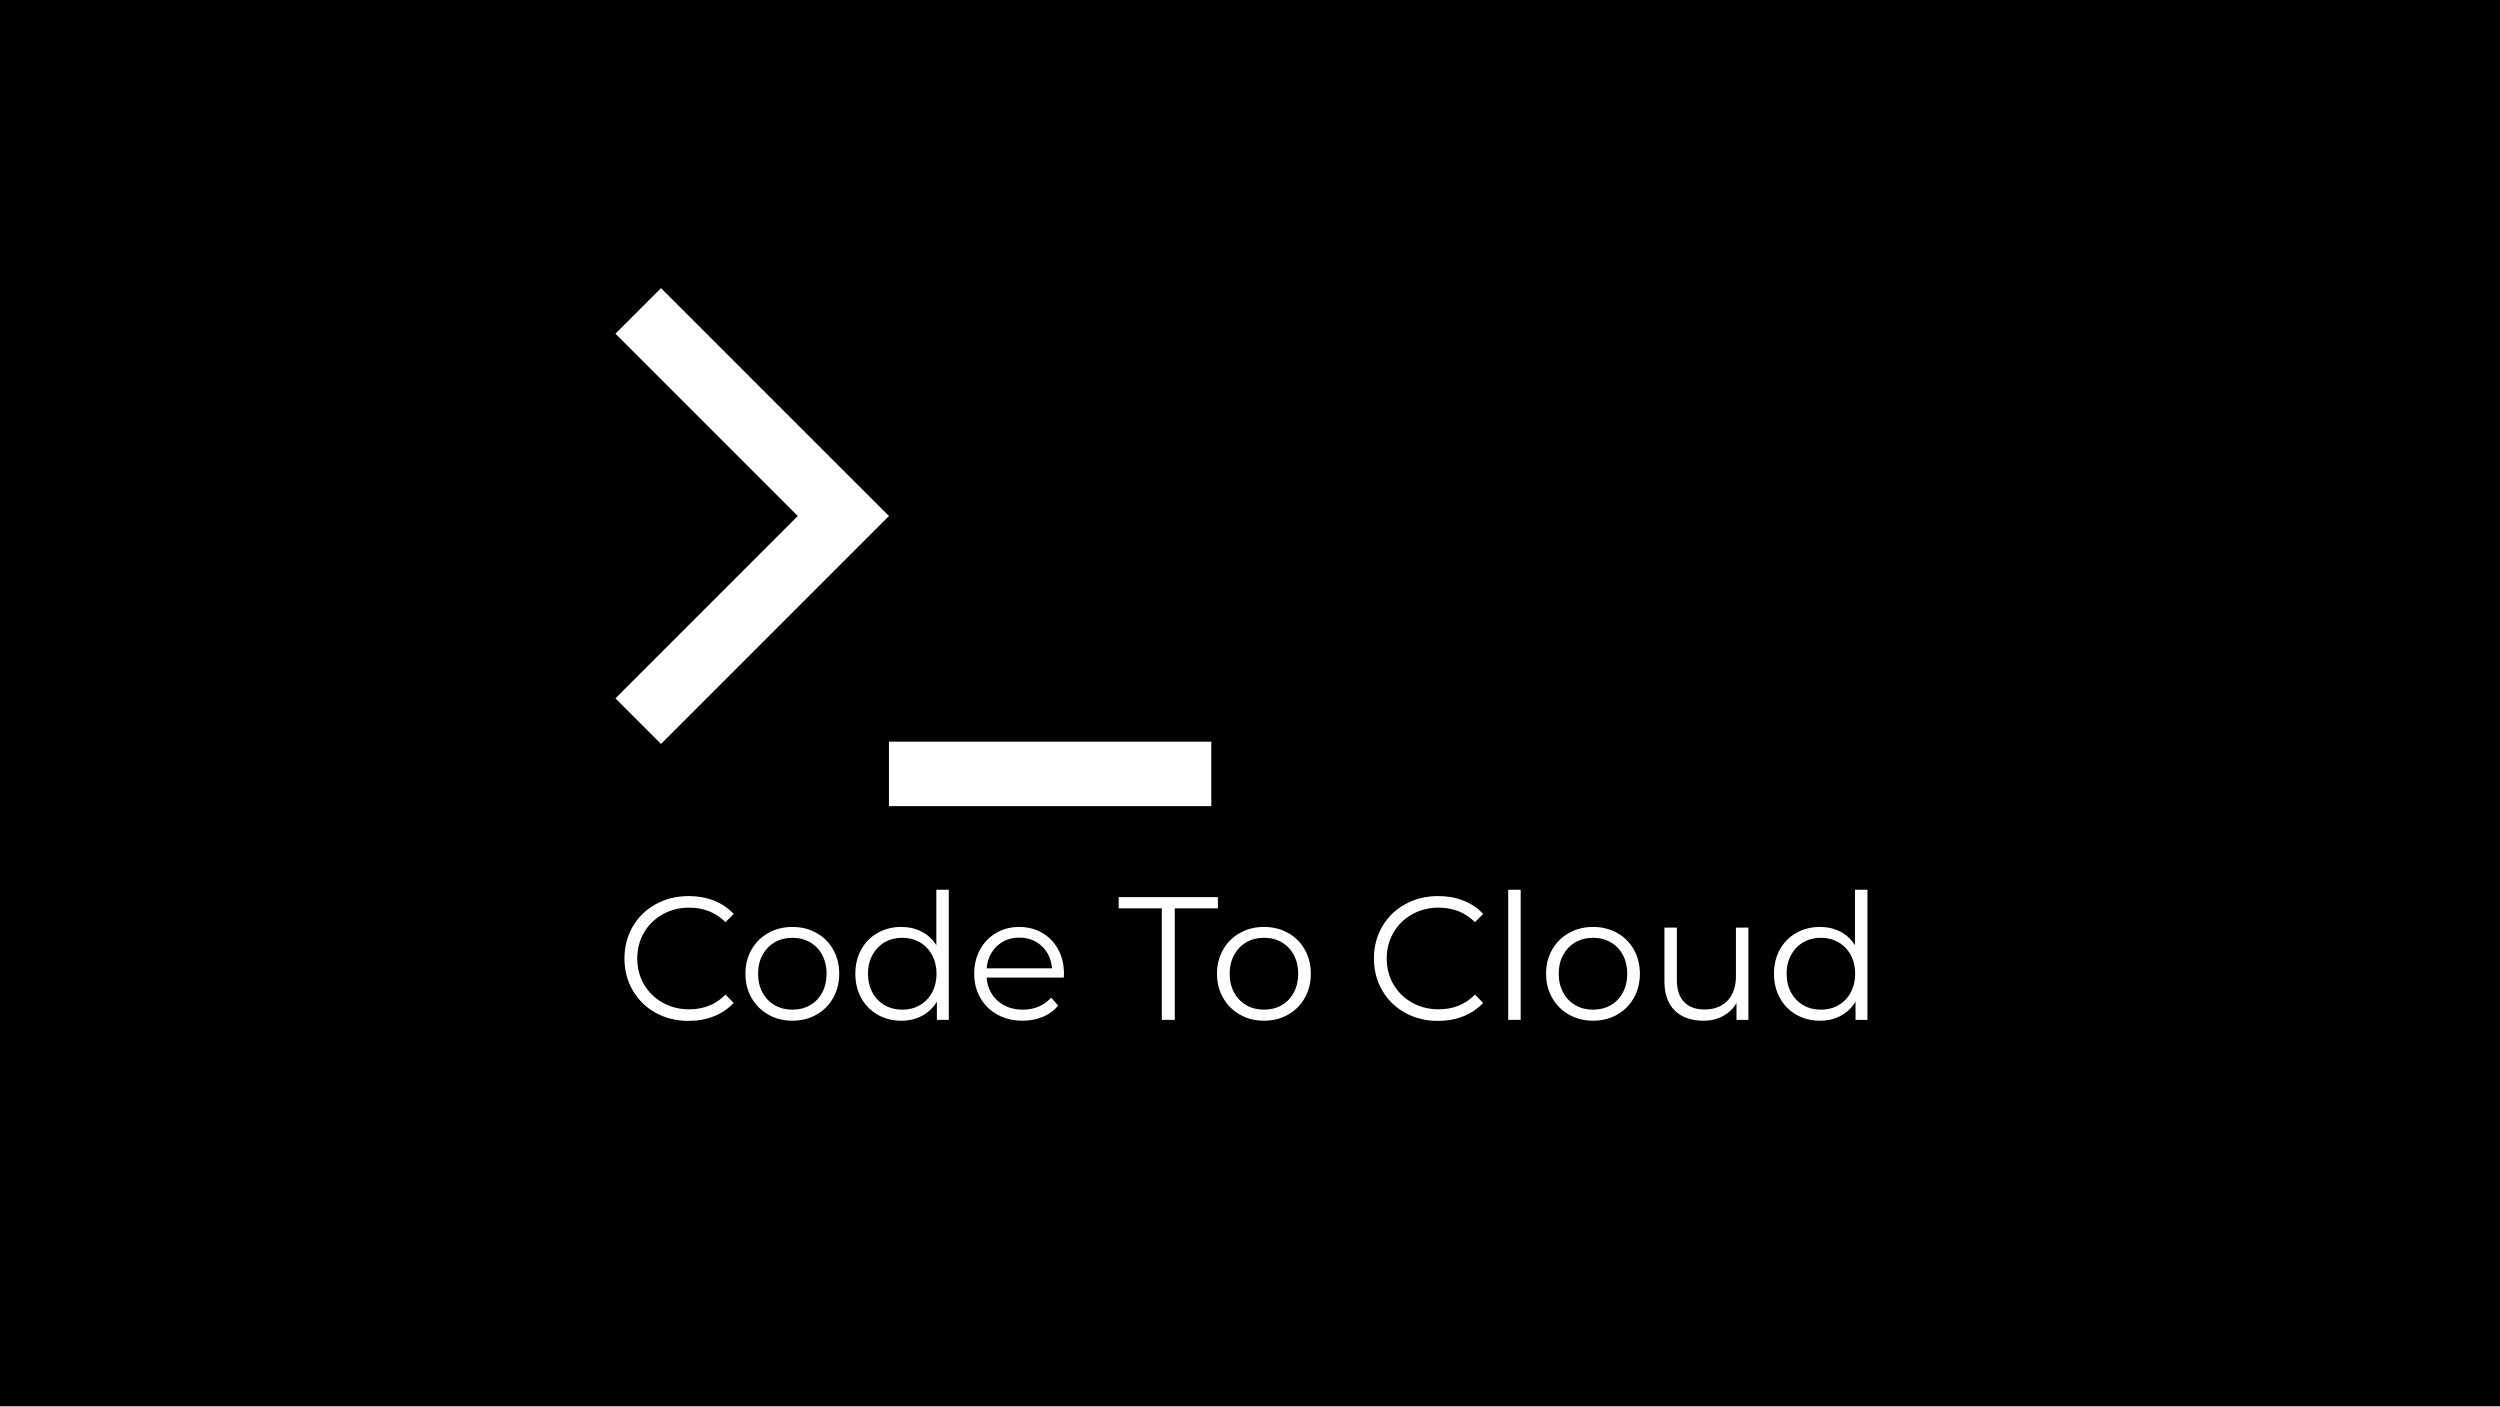
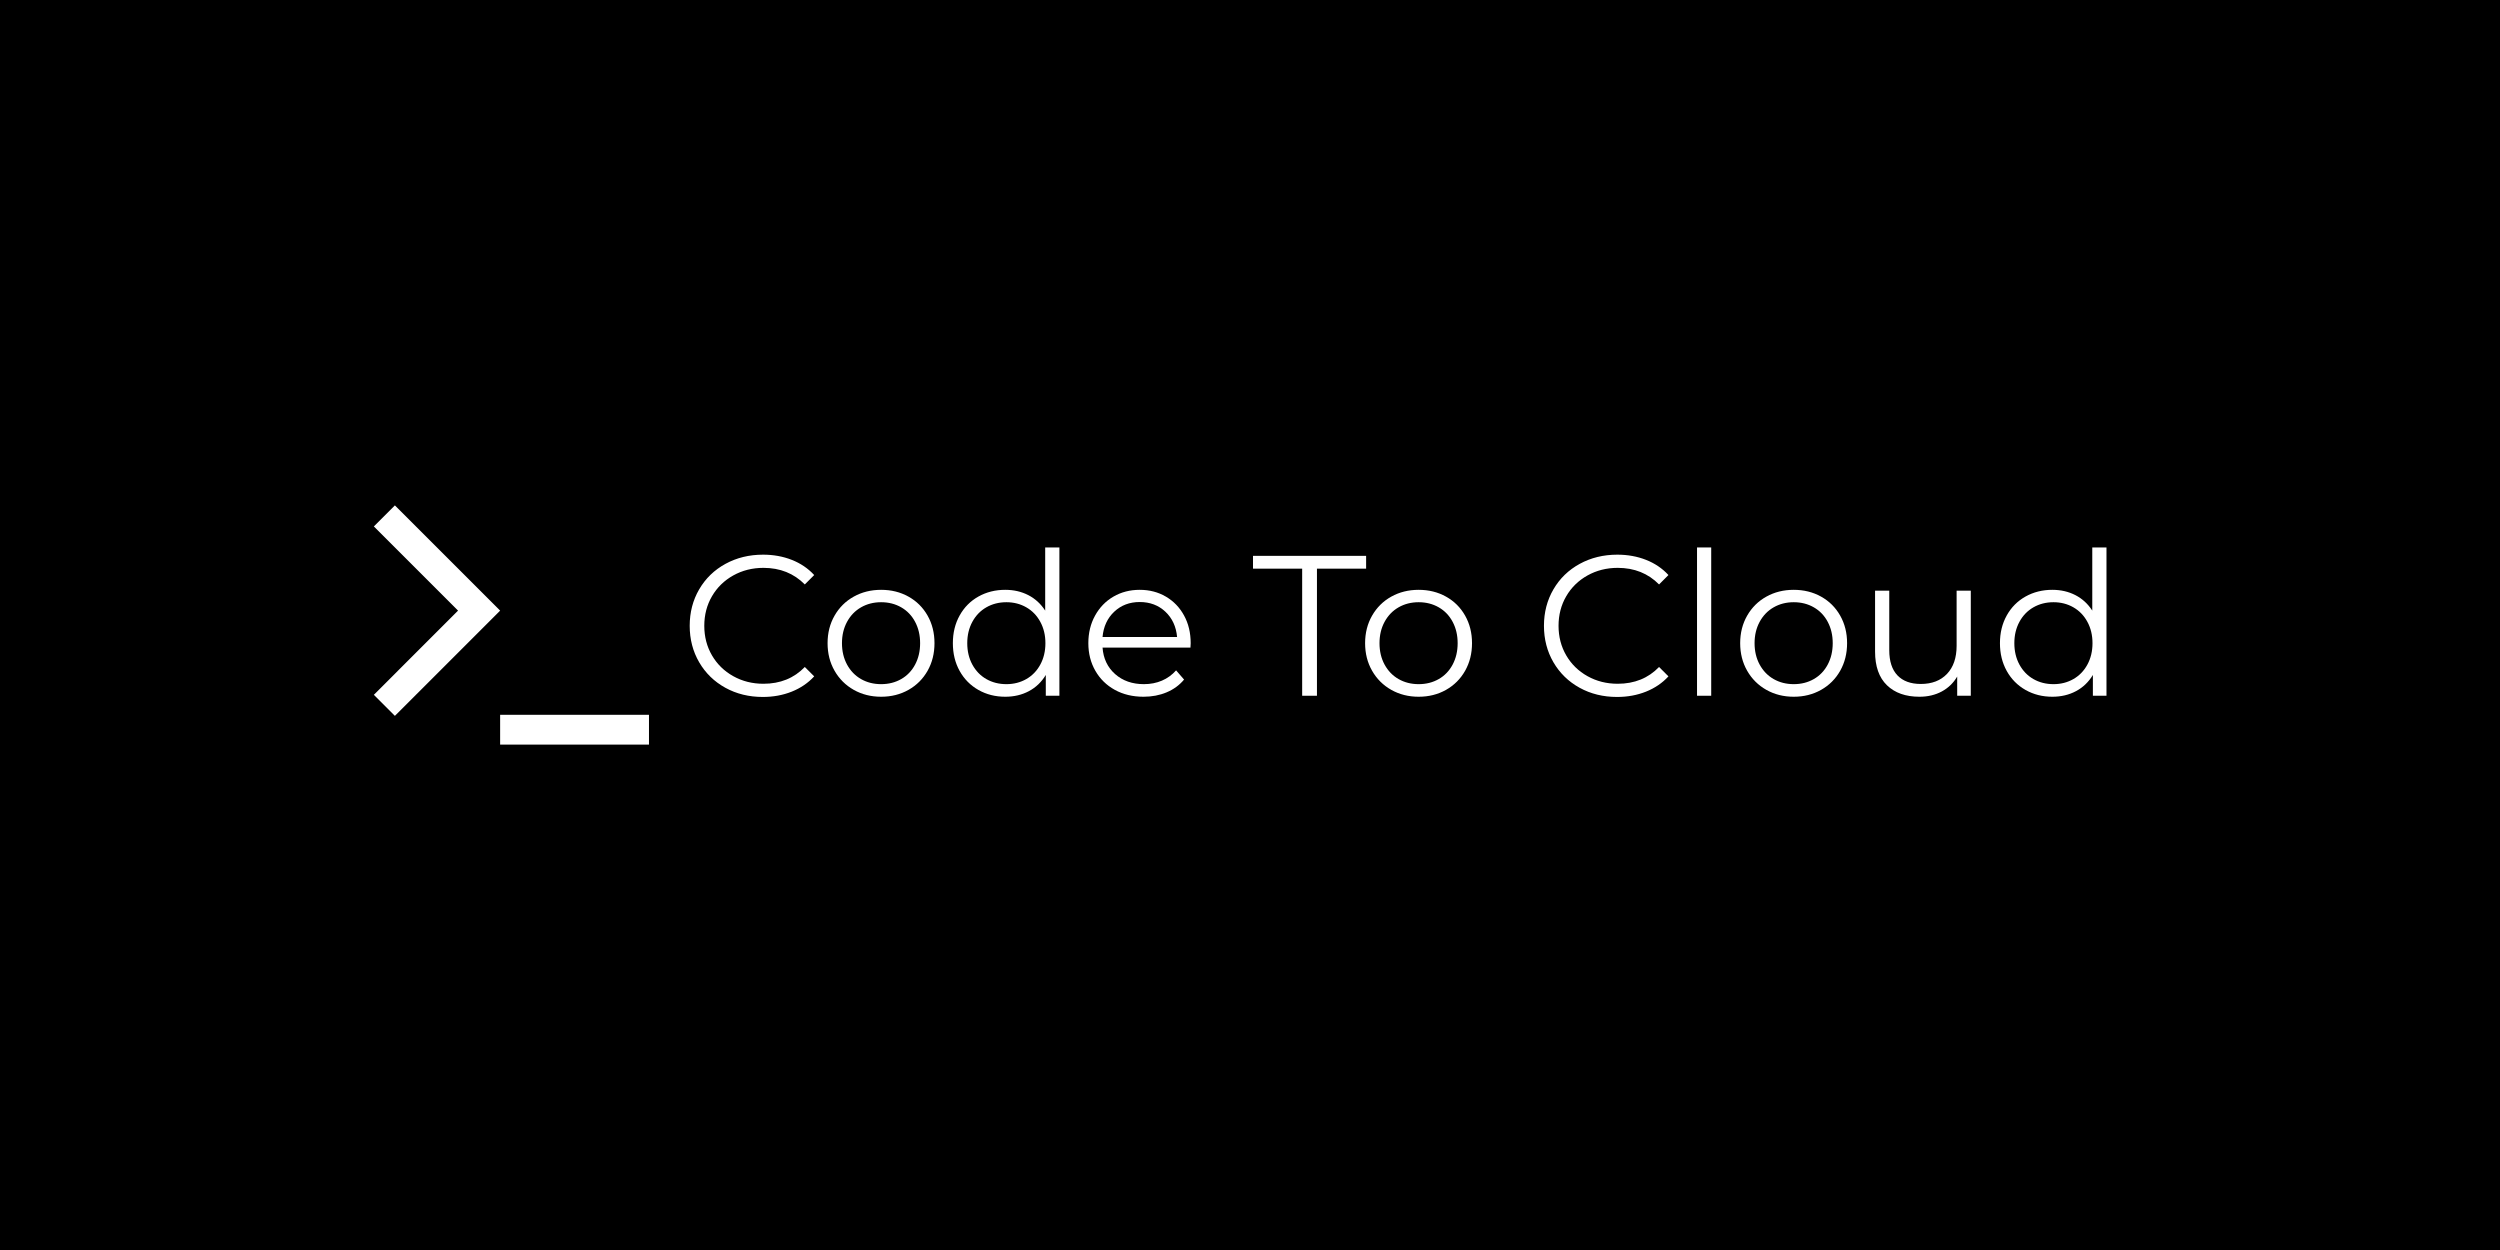
- <svg xmlns="http://www.w3.org/2000/svg" width="1920" zoomAndPan="magnify" viewBox="0 0 1440 810" height="1080" preserveAspectRatio="xMidYMid meet" version="1.2">
+ <svg xmlns="http://www.w3.org/2000/svg" width="2160" zoomAndPan="magnify" viewBox="0 0 1620 810" height="1080" preserveAspectRatio="xMidYMid meet" version="1.0">
  <defs>
-     <clipPath id="5c711fa375">
-       <path d="M 354.355 165.957 L 697.855 165.957 L 697.855 464.457 L 354.355 464.457 Z M 354.355 165.957 " />
+     <g />
+     <clipPath id="e2cddc3971">
+       <path d="M 0.68 1 L 5 1 L 5 5 L 0.68 5 Z M 0.68 1 " clip-rule="nonzero" />
+     </clipPath>
+     <clipPath id="3c1d50fd38">
+       <rect x="0" width="15" y="0" height="6" />
+     </clipPath>
+     <clipPath id="30c0b0517a">
+       <path d="M 242.184 327.496 L 420.684 327.496 L 420.684 482.746 L 242.184 482.746 Z M 242.184 327.496 " clip-rule="nonzero" />
+     </clipPath>
+     <clipPath id="38909e98b8">
+       <rect x="0" width="940" y="0" height="160" />
    </clipPath>
  </defs>
-   <g id="a32bc74c9b">
-     <rect x="0" width="1440" y="0" height="810" style="fill:#ffffff;fill-opacity:1;stroke:none;" />
-     <rect x="0" width="1440" y="0" height="810" style="fill:#000000;fill-opacity:1;stroke:none;" />
-     <g clip-rule="nonzero" clip-path="url(#5c711fa375)">
-       <path style=" stroke:none;fill-rule:nonzero;fill:#ffffff;fill-opacity:1;" d="M 512.035 297.223 L 380.746 428.512 L 354.496 402.266 L 459.527 297.223 L 354.496 192.191 L 380.746 165.957 Z M 512.035 427.203 L 697.707 427.203 L 697.707 464.324 L 512.035 464.324 Z M 512.035 427.203 " />
-     </g>
-     <g style="fill:#000000;fill-opacity:1;">
-       <g transform="translate(697.8453, 642.4927)">
-         <path style="stroke:none" d="M 3.344 -2.375 L 3.25 -2.375 C 3.219 -2.469 3.172 -2.551 3.109 -2.625 C 3.055 -2.707 3 -2.785 2.938 -2.859 C 2.789 -3.004 2.617 -3.117 2.422 -3.203 C 2.234 -3.285 2.023 -3.328 1.797 -3.328 C 1.586 -3.328 1.383 -3.285 1.188 -3.203 C 0.988 -3.117 0.816 -3.004 0.672 -2.859 C 0.523 -2.703 0.41 -2.523 0.328 -2.328 C 0.242 -2.141 0.203 -1.93 0.203 -1.703 C 0.203 -1.484 0.242 -1.273 0.328 -1.078 C 0.41 -0.879 0.523 -0.707 0.672 -0.562 C 0.816 -0.406 0.988 -0.285 1.188 -0.203 C 1.383 -0.117 1.586 -0.078 1.797 -0.078 C 2.023 -0.078 2.234 -0.117 2.422 -0.203 C 2.617 -0.285 2.789 -0.406 2.938 -0.562 C 3 -0.625 3.055 -0.691 3.109 -0.766 C 3.172 -0.848 3.219 -0.938 3.25 -1.031 L 3.344 -1.031 C 3.258 -0.832 3.141 -0.656 2.984 -0.5 C 2.836 -0.344 2.66 -0.219 2.453 -0.125 C 2.254 -0.039 2.035 0 1.797 0 C 1.566 0 1.348 -0.039 1.141 -0.125 C 0.941 -0.219 0.77 -0.344 0.625 -0.5 C 0.469 -0.656 0.344 -0.832 0.25 -1.031 C 0.164 -1.238 0.125 -1.461 0.125 -1.703 C 0.125 -1.941 0.164 -2.164 0.25 -2.375 C 0.344 -2.582 0.469 -2.758 0.625 -2.906 C 0.77 -3.062 0.941 -3.18 1.141 -3.266 C 1.348 -3.359 1.566 -3.406 1.797 -3.406 C 2.035 -3.406 2.254 -3.359 2.453 -3.266 C 2.66 -3.18 2.836 -3.062 2.984 -2.906 C 3.141 -2.75 3.258 -2.57 3.344 -2.375 Z M 3.344 -2.375 " />
+   <rect x="-162" width="1944" fill="#ffffff" y="-81" height="972" fill-opacity="1" />
+   <rect x="-162" width="1944" fill="#000000" y="-81" height="972" fill-opacity="1" />
+   <g transform="matrix(1, 0, 0, 1, 787, 638)">
+     <g clip-path="url(#3c1d50fd38)">
+       <g clip-path="url(#e2cddc3971)">
+         <g fill="#000000" fill-opacity="1">
+           <g transform="translate(0.845319, 4.492758)">
+             <g>
+               <path d="M 3.344 -2.375 L 3.25 -2.375 C 3.219 -2.469 3.172 -2.551 3.109 -2.625 C 3.055 -2.707 3 -2.785 2.938 -2.859 C 2.789 -3.004 2.617 -3.117 2.422 -3.203 C 2.234 -3.285 2.023 -3.328 1.797 -3.328 C 1.586 -3.328 1.383 -3.285 1.188 -3.203 C 0.988 -3.117 0.816 -3.004 0.672 -2.859 C 0.523 -2.703 0.41 -2.523 0.328 -2.328 C 0.242 -2.141 0.203 -1.93 0.203 -1.703 C 0.203 -1.484 0.242 -1.273 0.328 -1.078 C 0.41 -0.879 0.523 -0.707 0.672 -0.562 C 0.816 -0.406 0.988 -0.285 1.188 -0.203 C 1.383 -0.117 1.586 -0.078 1.797 -0.078 C 2.023 -0.078 2.234 -0.117 2.422 -0.203 C 2.617 -0.285 2.789 -0.406 2.938 -0.562 C 3 -0.625 3.055 -0.691 3.109 -0.766 C 3.172 -0.848 3.219 -0.938 3.25 -1.031 L 3.344 -1.031 C 3.258 -0.832 3.141 -0.656 2.984 -0.5 C 2.836 -0.344 2.66 -0.219 2.453 -0.125 C 2.254 -0.039 2.035 0 1.797 0 C 1.566 0 1.348 -0.039 1.141 -0.125 C 0.941 -0.219 0.77 -0.344 0.625 -0.5 C 0.469 -0.656 0.344 -0.832 0.25 -1.031 C 0.164 -1.238 0.125 -1.461 0.125 -1.703 C 0.125 -1.941 0.164 -2.164 0.25 -2.375 C 0.344 -2.582 0.469 -2.758 0.625 -2.906 C 0.77 -3.062 0.941 -3.18 1.141 -3.266 C 1.348 -3.359 1.566 -3.406 1.797 -3.406 C 2.035 -3.406 2.254 -3.359 2.453 -3.266 C 2.66 -3.18 2.836 -3.062 2.984 -2.906 C 3.141 -2.75 3.258 -2.57 3.344 -2.375 Z M 3.344 -2.375 " />
+             </g>
+           </g>
+         </g>
+       </g>
+       <g fill="#000000" fill-opacity="1">
+         <g transform="translate(4.317182, 4.492758)">
+           <g>
+             <path d="M 3.562 -1.719 C 3.562 -1.945 3.516 -2.16 3.422 -2.359 C 3.336 -2.566 3.223 -2.742 3.078 -2.891 C 2.922 -3.047 2.738 -3.164 2.531 -3.25 C 2.332 -3.344 2.117 -3.391 1.891 -3.391 C 1.66 -3.391 1.441 -3.344 1.234 -3.25 C 1.035 -3.164 0.859 -3.047 0.703 -2.891 C 0.555 -2.742 0.438 -2.566 0.344 -2.359 C 0.258 -2.16 0.219 -1.945 0.219 -1.719 C 0.219 -1.477 0.258 -1.258 0.344 -1.062 C 0.438 -0.863 0.555 -0.688 0.703 -0.531 C 0.859 -0.375 1.035 -0.25 1.234 -0.156 C 1.441 -0.07 1.66 -0.031 1.891 -0.031 C 2.117 -0.031 2.332 -0.07 2.531 -0.156 C 2.738 -0.25 2.922 -0.375 3.078 -0.531 C 3.223 -0.688 3.336 -0.863 3.422 -1.062 C 3.516 -1.258 3.562 -1.477 3.562 -1.719 Z M 0.141 -1.719 C 0.141 -1.957 0.188 -2.18 0.281 -2.391 C 0.375 -2.609 0.5 -2.797 0.656 -2.953 C 0.812 -3.117 0.992 -3.242 1.203 -3.328 C 1.422 -3.422 1.648 -3.469 1.891 -3.469 C 2.129 -3.469 2.352 -3.422 2.562 -3.328 C 2.781 -3.242 2.969 -3.117 3.125 -2.953 C 3.281 -2.797 3.406 -2.609 3.5 -2.391 C 3.594 -2.18 3.641 -1.957 3.641 -1.719 C 3.641 -1.469 3.594 -1.234 3.5 -1.016 C 3.406 -0.805 3.281 -0.625 3.125 -0.469 C 2.969 -0.312 2.781 -0.188 2.562 -0.094 C 2.352 0 2.129 0.047 1.891 0.047 C 1.648 0.047 1.422 0 1.203 -0.094 C 0.992 -0.188 0.812 -0.312 0.656 -0.469 C 0.5 -0.625 0.375 -0.805 0.281 -1.016 C 0.188 -1.234 0.141 -1.469 0.141 -1.719 Z M 0.141 -1.719 " />
+           </g>
+         </g>
+       </g>
+       <g fill="#000000" fill-opacity="1">
+         <g transform="translate(8.082441, 4.492758)">
+           <g>
+             <path d="M 0.297 -0.078 L 1.375 -0.078 C 1.645 -0.078 1.879 -0.117 2.078 -0.203 C 2.285 -0.297 2.453 -0.422 2.578 -0.578 C 2.711 -0.734 2.812 -0.91 2.875 -1.109 C 2.945 -1.305 2.984 -1.504 2.984 -1.703 C 2.984 -1.91 2.945 -2.113 2.875 -2.312 C 2.812 -2.508 2.711 -2.688 2.578 -2.844 C 2.453 -3 2.285 -3.117 2.078 -3.203 C 1.879 -3.297 1.645 -3.344 1.375 -3.344 L 0.297 -3.344 C 0.297 -2.812 0.297 -2.266 0.297 -1.703 C 0.297 -1.148 0.297 -0.609 0.297 -0.078 Z M 0.219 -3.422 L 1.375 -3.422 C 1.656 -3.422 1.898 -3.367 2.109 -3.266 C 2.328 -3.172 2.504 -3.039 2.641 -2.875 C 2.773 -2.719 2.879 -2.535 2.953 -2.328 C 3.023 -2.129 3.062 -1.922 3.062 -1.703 C 3.062 -1.492 3.023 -1.285 2.953 -1.078 C 2.879 -0.879 2.773 -0.695 2.641 -0.531 C 2.504 -0.363 2.328 -0.234 2.109 -0.141 C 1.898 -0.047 1.656 0 1.375 0 L 0.219 0 C 0.219 -0.57 0.219 -1.141 0.219 -1.703 C 0.219 -2.273 0.219 -2.848 0.219 -3.422 Z M 0.219 -3.422 " />
+           </g>
+         </g>
+       </g>
+       <g fill="#000000" fill-opacity="1">
+         <g transform="translate(11.2658, 4.492758)">
+           <g>
+             <path d="M 0.312 -1.672 L 0.312 -0.078 L 2.125 -0.078 L 2.125 0 L 0.234 0 L 0.234 -3.422 L 2.125 -3.422 L 2.125 -3.344 L 0.312 -3.344 L 0.312 -1.75 L 2.078 -1.75 L 2.078 -1.672 Z M 0.312 -1.672 " />
+           </g>
+         </g>
      </g>
    </g>
-     <g style="fill:#000000;fill-opacity:1;">
-       <g transform="translate(701.3172, 642.4927)">
-         <path style="stroke:none" d="M 3.562 -1.719 C 3.562 -1.945 3.516 -2.16 3.422 -2.359 C 3.336 -2.566 3.223 -2.742 3.078 -2.891 C 2.922 -3.047 2.738 -3.164 2.531 -3.25 C 2.332 -3.344 2.117 -3.391 1.891 -3.391 C 1.66 -3.391 1.441 -3.344 1.234 -3.25 C 1.035 -3.164 0.859 -3.047 0.703 -2.891 C 0.555 -2.742 0.438 -2.566 0.344 -2.359 C 0.258 -2.16 0.219 -1.945 0.219 -1.719 C 0.219 -1.477 0.258 -1.258 0.344 -1.062 C 0.438 -0.863 0.555 -0.688 0.703 -0.531 C 0.859 -0.375 1.035 -0.25 1.234 -0.156 C 1.441 -0.07 1.66 -0.031 1.891 -0.031 C 2.117 -0.031 2.332 -0.07 2.531 -0.156 C 2.738 -0.25 2.922 -0.375 3.078 -0.531 C 3.223 -0.688 3.336 -0.863 3.422 -1.062 C 3.516 -1.258 3.562 -1.477 3.562 -1.719 Z M 0.141 -1.719 C 0.141 -1.957 0.188 -2.18 0.281 -2.391 C 0.375 -2.609 0.5 -2.797 0.656 -2.953 C 0.812 -3.117 0.992 -3.242 1.203 -3.328 C 1.422 -3.422 1.648 -3.469 1.891 -3.469 C 2.129 -3.469 2.352 -3.422 2.562 -3.328 C 2.781 -3.242 2.969 -3.117 3.125 -2.953 C 3.281 -2.797 3.406 -2.609 3.5 -2.391 C 3.594 -2.18 3.641 -1.957 3.641 -1.719 C 3.641 -1.469 3.594 -1.234 3.5 -1.016 C 3.406 -0.805 3.281 -0.625 3.125 -0.469 C 2.969 -0.312 2.781 -0.188 2.562 -0.094 C 2.352 0 2.129 0.047 1.891 0.047 C 1.648 0.047 1.422 0 1.203 -0.094 C 0.992 -0.188 0.812 -0.312 0.656 -0.469 C 0.5 -0.625 0.375 -0.805 0.281 -1.016 C 0.188 -1.234 0.141 -1.469 0.141 -1.719 Z M 0.141 -1.719 " />
+   </g>
+   <g clip-path="url(#30c0b0517a)">
+     <path fill="#ffffff" d="M 324.086 395.68 L 255.887 463.883 L 242.254 450.246 L 296.812 395.68 L 242.254 341.121 L 255.887 327.496 Z M 324.086 463.199 L 420.539 463.199 L 420.539 482.484 L 324.086 482.484 Z M 324.086 463.199 " fill-opacity="1" fill-rule="nonzero" />
+   </g>
+   <g transform="matrix(1, 0, 0, 1, 439, 325)">
+     <g clip-path="url(#38909e98b8)">
+       <g fill="#ffffff" fill-opacity="1">
+         <g transform="translate(1.191538, 125.8471)">
+           <g>
+             <path d="M 54.125 0.781 C 45.145 0.781 37.051 -1.203 29.844 -5.172 C 22.633 -9.148 16.977 -14.656 12.875 -21.688 C 8.781 -28.727 6.734 -36.609 6.734 -45.328 C 6.734 -54.047 8.781 -61.922 12.875 -68.953 C 16.977 -75.992 22.656 -81.5 29.906 -85.469 C 37.164 -89.438 45.285 -91.422 54.266 -91.422 C 60.992 -91.422 67.207 -90.297 72.906 -88.047 C 78.602 -85.805 83.438 -82.531 87.406 -78.219 L 81.328 -72.125 C 74.242 -79.289 65.305 -82.875 54.516 -82.875 C 47.348 -82.875 40.828 -81.234 34.953 -77.953 C 29.086 -74.672 24.492 -70.18 21.172 -64.484 C 17.848 -58.785 16.188 -52.398 16.188 -45.328 C 16.188 -38.242 17.848 -31.852 21.172 -26.156 C 24.492 -20.457 29.086 -15.969 34.953 -12.688 C 40.828 -9.406 47.348 -7.766 54.516 -7.766 C 65.398 -7.766 74.336 -11.391 81.328 -18.641 L 87.406 -12.562 C 83.438 -8.25 78.582 -4.945 72.844 -2.656 C 67.102 -0.363 60.863 0.781 54.125 0.781 Z M 54.125 0.781 " />
+           </g>
+         </g>
      </g>
-     </g>
-     <g style="fill:#000000;fill-opacity:1;">
-       <g transform="translate(705.0825, 642.4927)">
-         <path style="stroke:none" d="M 0.297 -0.078 L 1.375 -0.078 C 1.645 -0.078 1.879 -0.117 2.078 -0.203 C 2.285 -0.297 2.453 -0.422 2.578 -0.578 C 2.711 -0.734 2.812 -0.91 2.875 -1.109 C 2.945 -1.305 2.984 -1.504 2.984 -1.703 C 2.984 -1.91 2.945 -2.113 2.875 -2.312 C 2.812 -2.508 2.711 -2.688 2.578 -2.844 C 2.453 -3 2.285 -3.117 2.078 -3.203 C 1.879 -3.297 1.645 -3.344 1.375 -3.344 L 0.297 -3.344 C 0.297 -2.812 0.297 -2.266 0.297 -1.703 C 0.297 -1.148 0.297 -0.609 0.297 -0.078 Z M 0.219 -3.422 L 1.375 -3.422 C 1.656 -3.422 1.898 -3.367 2.109 -3.266 C 2.328 -3.172 2.504 -3.039 2.641 -2.875 C 2.773 -2.719 2.879 -2.535 2.953 -2.328 C 3.023 -2.129 3.062 -1.922 3.062 -1.703 C 3.062 -1.492 3.023 -1.285 2.953 -1.078 C 2.879 -0.879 2.773 -0.695 2.641 -0.531 C 2.504 -0.363 2.328 -0.234 2.109 -0.141 C 1.898 -0.047 1.656 0 1.375 0 L 0.219 0 C 0.219 -0.57 0.219 -1.141 0.219 -1.703 C 0.219 -2.273 0.219 -2.848 0.219 -3.422 Z M 0.219 -3.422 " />
+       <g fill="#ffffff" fill-opacity="1">
+         <g transform="translate(91.31435, 125.8471)">
+           <g>
+             <path d="M 40.656 0.641 C 34.102 0.641 28.191 -0.844 22.922 -3.812 C 17.648 -6.789 13.504 -10.914 10.484 -16.188 C 7.461 -21.457 5.953 -27.414 5.953 -34.062 C 5.953 -40.707 7.461 -46.66 10.484 -51.922 C 13.504 -57.191 17.648 -61.297 22.922 -64.234 C 28.191 -67.172 34.102 -68.641 40.656 -68.641 C 47.219 -68.641 53.129 -67.172 58.391 -64.234 C 63.66 -61.297 67.785 -57.191 70.766 -51.922 C 73.742 -46.66 75.234 -40.707 75.234 -34.062 C 75.234 -27.414 73.742 -21.457 70.766 -16.188 C 67.785 -10.914 63.66 -6.789 58.391 -3.812 C 53.129 -0.844 47.219 0.641 40.656 0.641 Z M 40.656 -7.516 C 45.5 -7.516 49.836 -8.613 53.672 -10.812 C 57.516 -13.008 60.516 -16.133 62.672 -20.188 C 64.836 -24.25 65.922 -28.875 65.922 -34.062 C 65.922 -39.238 64.836 -43.852 62.672 -47.906 C 60.516 -51.969 57.516 -55.098 53.672 -57.297 C 49.836 -59.504 45.5 -60.609 40.656 -60.609 C 35.82 -60.609 31.484 -59.504 27.641 -57.297 C 23.805 -55.098 20.785 -51.969 18.578 -47.906 C 16.379 -43.852 15.281 -39.238 15.281 -34.062 C 15.281 -28.875 16.379 -24.25 18.578 -20.188 C 20.785 -16.133 23.805 -13.008 27.641 -10.812 C 31.484 -8.613 35.82 -7.516 40.656 -7.516 Z M 40.656 -7.516 " />
+           </g>
+         </g>
      </g>
-     </g>
-     <g style="fill:#000000;fill-opacity:1;">
-       <g transform="translate(708.2658, 642.4927)">
-         <path style="stroke:none" d="M 0.312 -1.672 L 0.312 -0.078 L 2.125 -0.078 L 2.125 0 L 0.234 0 L 0.234 -3.422 L 2.125 -3.422 L 2.125 -3.344 L 0.312 -3.344 L 0.312 -1.75 L 2.078 -1.75 L 2.078 -1.672 Z M 0.312 -1.672 " />
+       <g fill="#ffffff" fill-opacity="1">
+         <g transform="translate(172.5027, 125.8471)">
+           <g>
+             <path d="M 74.984 -96.094 L 74.984 0 L 66.172 0 L 66.172 -13.469 C 63.41 -8.895 59.766 -5.398 55.234 -2.984 C 50.703 -0.566 45.586 0.641 39.891 0.641 C 33.492 0.641 27.707 -0.82 22.531 -3.75 C 17.352 -6.688 13.297 -10.785 10.359 -16.047 C 7.422 -21.316 5.953 -27.32 5.953 -34.062 C 5.953 -40.789 7.422 -46.785 10.359 -52.047 C 13.297 -57.316 17.352 -61.398 22.531 -64.297 C 27.707 -67.191 33.492 -68.641 39.891 -68.641 C 45.41 -68.641 50.395 -67.492 54.844 -65.203 C 59.289 -62.91 62.938 -59.566 65.781 -55.172 L 65.781 -96.094 Z M 40.656 -7.516 C 45.406 -7.516 49.703 -8.613 53.547 -10.812 C 57.391 -13.008 60.41 -16.133 62.609 -20.188 C 64.816 -24.25 65.922 -28.875 65.922 -34.062 C 65.922 -39.238 64.816 -43.852 62.609 -47.906 C 60.41 -51.969 57.391 -55.098 53.547 -57.297 C 49.703 -59.504 45.406 -60.609 40.656 -60.609 C 35.82 -60.609 31.484 -59.504 27.641 -57.297 C 23.805 -55.098 20.785 -51.969 18.578 -47.906 C 16.379 -43.852 15.281 -39.238 15.281 -34.062 C 15.281 -28.875 16.379 -24.25 18.578 -20.188 C 20.785 -16.133 23.805 -13.008 27.641 -10.812 C 31.484 -8.613 35.82 -7.516 40.656 -7.516 Z M 40.656 -7.516 " />
+           </g>
+         </g>
      </g>
-     </g>
-     <g style="fill:#ffffff;fill-opacity:1;">
-       <g transform="translate(354.4394, 587.4316)">
-         <path style="stroke:none" d="M 42.219 0.609 C 35.207 0.609 28.891 -0.938 23.266 -4.031 C 17.648 -7.133 13.242 -11.426 10.047 -16.906 C 6.848 -22.395 5.25 -28.539 5.25 -35.344 C 5.25 -42.145 6.848 -48.285 10.047 -53.766 C 13.242 -59.254 17.672 -63.547 23.328 -66.641 C 28.984 -69.742 35.312 -71.297 42.312 -71.297 C 47.562 -71.297 52.406 -70.422 56.844 -68.672 C 61.289 -66.922 65.066 -64.363 68.172 -61 L 63.422 -56.25 C 57.898 -61.832 50.93 -64.625 42.516 -64.625 C 36.922 -64.625 31.836 -63.344 27.266 -60.781 C 22.691 -58.227 19.109 -54.727 16.516 -50.281 C 13.922 -45.844 12.625 -40.863 12.625 -35.344 C 12.625 -29.82 13.922 -24.836 16.516 -20.391 C 19.109 -15.953 22.691 -12.453 27.266 -9.891 C 31.836 -7.336 36.922 -6.062 42.516 -6.062 C 50.992 -6.062 57.961 -8.891 63.422 -14.547 L 68.172 -9.797 C 65.066 -6.43 61.273 -3.852 56.797 -2.062 C 52.328 -0.281 47.469 0.609 42.219 0.609 Z M 42.219 0.609 " />
+       <g fill="#ffffff" fill-opacity="1">
+         <g transform="translate(260.295, 125.8471)">
+           <g>
+             <path d="M 72.125 -31.203 L 15.156 -31.203 C 15.664 -24.129 18.379 -18.41 23.297 -14.047 C 28.223 -9.691 34.441 -7.516 41.953 -7.516 C 46.18 -7.516 50.066 -8.27 53.609 -9.781 C 57.148 -11.289 60.219 -13.516 62.812 -16.453 L 67.984 -10.484 C 64.961 -6.859 61.188 -4.098 56.656 -2.203 C 52.125 -0.305 47.141 0.641 41.703 0.641 C 34.703 0.641 28.504 -0.844 23.109 -3.812 C 17.711 -6.789 13.504 -10.914 10.484 -16.188 C 7.461 -21.457 5.953 -27.414 5.953 -34.062 C 5.953 -40.707 7.398 -46.66 10.297 -51.922 C 13.191 -57.191 17.16 -61.297 22.203 -64.234 C 27.254 -67.172 32.93 -68.641 39.234 -68.641 C 45.535 -68.641 51.191 -67.172 56.203 -64.234 C 61.211 -61.297 65.141 -57.211 67.984 -51.984 C 70.836 -46.766 72.266 -40.789 72.266 -34.062 Z M 39.234 -60.734 C 32.672 -60.734 27.164 -58.641 22.719 -54.453 C 18.281 -50.266 15.758 -44.805 15.156 -38.078 L 63.453 -38.078 C 62.848 -44.805 60.32 -50.266 55.875 -54.453 C 51.426 -58.641 45.879 -60.734 39.234 -60.734 Z M 39.234 -60.734 " />
+           </g>
+         </g>
      </g>
-     </g>
-     <g style="fill:#ffffff;fill-opacity:1;">
-       <g transform="translate(424.7217, 587.4316)">
-         <path style="stroke:none" d="M 31.703 0.5 C 26.586 0.5 21.977 -0.66 17.875 -2.984 C 13.77 -5.305 10.535 -8.52 8.172 -12.625 C 5.816 -16.727 4.641 -21.375 4.641 -26.562 C 4.641 -31.738 5.816 -36.379 8.172 -40.484 C 10.535 -44.598 13.77 -47.797 17.875 -50.078 C 21.977 -52.367 26.586 -53.516 31.703 -53.516 C 36.828 -53.516 41.441 -52.367 45.547 -50.078 C 49.648 -47.797 52.863 -44.598 55.188 -40.484 C 57.508 -36.379 58.672 -31.738 58.672 -26.562 C 58.672 -21.375 57.508 -16.727 55.188 -12.625 C 52.863 -8.52 49.648 -5.305 45.547 -2.984 C 41.441 -0.66 36.828 0.5 31.703 0.5 Z M 31.703 -5.859 C 35.473 -5.859 38.859 -6.711 41.859 -8.422 C 44.859 -10.141 47.195 -12.582 48.875 -15.75 C 50.562 -18.914 51.406 -22.52 51.406 -26.562 C 51.406 -30.602 50.562 -34.203 48.875 -37.359 C 47.195 -40.523 44.859 -42.969 41.859 -44.688 C 38.859 -46.406 35.473 -47.266 31.703 -47.266 C 27.93 -47.266 24.547 -46.406 21.547 -44.688 C 18.555 -42.969 16.203 -40.523 14.484 -37.359 C 12.773 -34.203 11.922 -30.602 11.922 -26.562 C 11.922 -22.52 12.773 -18.914 14.484 -15.75 C 16.203 -12.582 18.555 -10.141 21.547 -8.422 C 24.547 -6.711 27.93 -5.859 31.703 -5.859 Z M 31.703 -5.859 " />
+       <g fill="#ffffff" fill-opacity="1">
+         <g transform="translate(338.5052, 125.8471)">
+           <g />
+         </g>
      </g>
-     </g>
-     <g style="fill:#ffffff;fill-opacity:1;">
-       <g transform="translate(488.0365, 587.4316)">
-         <path style="stroke:none" d="M 58.469 -74.938 L 58.469 0 L 51.609 0 L 51.609 -10.5 C 49.453 -6.938 46.602 -4.211 43.062 -2.328 C 39.531 -0.441 35.547 0.5 31.109 0.5 C 26.117 0.5 21.602 -0.641 17.562 -2.922 C 13.531 -5.211 10.367 -8.41 8.078 -12.516 C 5.785 -16.629 4.641 -21.312 4.641 -26.562 C 4.641 -31.812 5.785 -36.488 8.078 -40.594 C 10.367 -44.695 13.531 -47.875 17.562 -50.125 C 21.602 -52.383 26.117 -53.516 31.109 -53.516 C 35.41 -53.516 39.297 -52.625 42.766 -50.844 C 46.234 -49.062 49.078 -46.453 51.297 -43.016 L 51.297 -74.938 Z M 31.703 -5.859 C 35.41 -5.859 38.758 -6.711 41.75 -8.422 C 44.75 -10.141 47.109 -12.582 48.828 -15.75 C 50.547 -18.914 51.406 -22.52 51.406 -26.562 C 51.406 -30.602 50.547 -34.203 48.828 -37.359 C 47.109 -40.523 44.75 -42.969 41.75 -44.688 C 38.758 -46.406 35.41 -47.266 31.703 -47.266 C 27.93 -47.266 24.547 -46.406 21.547 -44.688 C 18.555 -42.969 16.203 -40.523 14.484 -37.359 C 12.773 -34.203 11.922 -30.602 11.922 -26.562 C 11.922 -22.52 12.773 -18.914 14.484 -15.75 C 16.203 -12.582 18.555 -10.141 21.547 -8.422 C 24.547 -6.711 27.93 -5.859 31.703 -5.859 Z M 31.703 -5.859 " />
+       <g fill="#ffffff" fill-opacity="1">
+         <g transform="translate(372.4308, 125.8471)">
+           <g>
+             <path d="M 32.375 -82.359 L 0.516 -82.359 L 0.516 -90.656 L 73.812 -90.656 L 73.812 -82.359 L 41.953 -82.359 L 41.953 0 L 32.375 0 Z M 32.375 -82.359 " />
+           </g>
+         </g>
      </g>
-     </g>
-     <g style="fill:#ffffff;fill-opacity:1;">
-       <g transform="translate(556.5013, 587.4316)">
-         <path style="stroke:none" d="M 56.25 -24.344 L 11.812 -24.344 C 12.219 -18.82 14.336 -14.359 18.172 -10.953 C 22.016 -7.555 26.863 -5.859 32.719 -5.859 C 36.02 -5.859 39.051 -6.445 41.812 -7.625 C 44.57 -8.801 46.961 -10.535 48.984 -12.828 L 53.016 -8.188 C 50.66 -5.352 47.711 -3.195 44.172 -1.719 C 40.641 -0.238 36.754 0.5 32.516 0.5 C 27.066 0.5 22.238 -0.66 18.031 -2.984 C 13.82 -5.305 10.535 -8.52 8.172 -12.625 C 5.816 -16.727 4.641 -21.375 4.641 -26.562 C 4.641 -31.738 5.766 -36.379 8.016 -40.484 C 10.273 -44.598 13.375 -47.797 17.312 -50.078 C 21.25 -52.367 25.676 -53.516 30.594 -53.516 C 35.508 -53.516 39.922 -52.367 43.828 -50.078 C 47.734 -47.797 50.797 -44.617 53.016 -40.547 C 55.234 -36.473 56.344 -31.812 56.344 -26.562 Z M 30.594 -47.359 C 25.477 -47.359 21.188 -45.723 17.719 -42.453 C 14.25 -39.191 12.281 -34.938 11.812 -29.688 L 49.484 -29.688 C 49.016 -34.938 47.047 -39.191 43.578 -42.453 C 40.109 -45.723 35.781 -47.359 30.594 -47.359 Z M 30.594 -47.359 " />
+       <g fill="#ffffff" fill-opacity="1">
+         <g transform="translate(439.6341, 125.8471)">
+           <g>
+             <path d="M 40.656 0.641 C 34.102 0.641 28.191 -0.844 22.922 -3.812 C 17.648 -6.789 13.504 -10.914 10.484 -16.188 C 7.461 -21.457 5.953 -27.414 5.953 -34.062 C 5.953 -40.707 7.461 -46.66 10.484 -51.922 C 13.504 -57.191 17.648 -61.297 22.922 -64.234 C 28.191 -67.172 34.102 -68.641 40.656 -68.641 C 47.219 -68.641 53.129 -67.172 58.391 -64.234 C 63.66 -61.297 67.785 -57.191 70.766 -51.922 C 73.742 -46.66 75.234 -40.707 75.234 -34.062 C 75.234 -27.414 73.742 -21.457 70.766 -16.188 C 67.785 -10.914 63.66 -6.789 58.391 -3.812 C 53.129 -0.844 47.219 0.641 40.656 0.641 Z M 40.656 -7.516 C 45.5 -7.516 49.836 -8.613 53.672 -10.812 C 57.516 -13.008 60.516 -16.133 62.672 -20.188 C 64.836 -24.25 65.922 -28.875 65.922 -34.062 C 65.922 -39.238 64.836 -43.852 62.672 -47.906 C 60.516 -51.969 57.516 -55.098 53.672 -57.297 C 49.836 -59.504 45.5 -60.609 40.656 -60.609 C 35.82 -60.609 31.484 -59.504 27.641 -57.297 C 23.805 -55.098 20.785 -51.969 18.578 -47.906 C 16.379 -43.852 15.281 -39.238 15.281 -34.062 C 15.281 -28.875 16.379 -24.25 18.578 -20.188 C 20.785 -16.133 23.805 -13.008 27.641 -10.812 C 31.484 -8.613 35.82 -7.516 40.656 -7.516 Z M 40.656 -7.516 " />
+           </g>
+         </g>
      </g>
-     </g>
-     <g style="fill:#ffffff;fill-opacity:1;">
-       <g transform="translate(617.4935, 587.4316)">
-         <path style="stroke:none" d="" />
+       <g fill="#ffffff" fill-opacity="1">
+         <g transform="translate(520.8225, 125.8471)">
+           <g />
+         </g>
      </g>
-     </g>
-     <g style="fill:#ffffff;fill-opacity:1;">
-       <g transform="translate(643.9504, 587.4316)">
-         <path style="stroke:none" d="M 25.25 -64.219 L 0.406 -64.219 L 0.406 -70.688 L 57.562 -70.688 L 57.562 -64.219 L 32.719 -64.219 L 32.719 0 L 25.25 0 Z M 25.25 -64.219 " />
+       <g fill="#ffffff" fill-opacity="1">
+         <g transform="translate(554.7481, 125.8471)">
+           <g>
+             <path d="M 54.125 0.781 C 45.145 0.781 37.051 -1.203 29.844 -5.172 C 22.633 -9.148 16.977 -14.656 12.875 -21.688 C 8.781 -28.727 6.734 -36.609 6.734 -45.328 C 6.734 -54.047 8.781 -61.922 12.875 -68.953 C 16.977 -75.992 22.656 -81.5 29.906 -85.469 C 37.164 -89.438 45.285 -91.422 54.266 -91.422 C 60.992 -91.422 67.207 -90.297 72.906 -88.047 C 78.602 -85.805 83.438 -82.531 87.406 -78.219 L 81.328 -72.125 C 74.242 -79.289 65.305 -82.875 54.516 -82.875 C 47.348 -82.875 40.828 -81.234 34.953 -77.953 C 29.086 -74.672 24.492 -70.18 21.172 -64.484 C 17.848 -58.785 16.188 -52.398 16.188 -45.328 C 16.188 -38.242 17.848 -31.852 21.172 -26.156 C 24.492 -20.457 29.086 -15.969 34.953 -12.688 C 40.828 -9.406 47.348 -7.766 54.516 -7.766 C 65.398 -7.766 74.336 -11.391 81.328 -18.641 L 87.406 -12.562 C 83.438 -8.25 78.582 -4.945 72.844 -2.656 C 67.102 -0.363 60.863 0.781 54.125 0.781 Z M 54.125 0.781 " />
+           </g>
+         </g>
      </g>
-     </g>
-     <g style="fill:#ffffff;fill-opacity:1;">
-       <g transform="translate(696.3589, 587.4316)">
-         <path style="stroke:none" d="M 31.703 0.5 C 26.586 0.5 21.977 -0.66 17.875 -2.984 C 13.77 -5.305 10.535 -8.52 8.172 -12.625 C 5.816 -16.727 4.641 -21.375 4.641 -26.562 C 4.641 -31.738 5.816 -36.379 8.172 -40.484 C 10.535 -44.598 13.77 -47.797 17.875 -50.078 C 21.977 -52.367 26.586 -53.516 31.703 -53.516 C 36.828 -53.516 41.441 -52.367 45.547 -50.078 C 49.648 -47.797 52.863 -44.598 55.188 -40.484 C 57.508 -36.379 58.672 -31.738 58.672 -26.562 C 58.672 -21.375 57.508 -16.727 55.188 -12.625 C 52.863 -8.52 49.648 -5.305 45.547 -2.984 C 41.441 -0.66 36.828 0.5 31.703 0.5 Z M 31.703 -5.859 C 35.473 -5.859 38.859 -6.711 41.859 -8.422 C 44.859 -10.141 47.195 -12.582 48.875 -15.75 C 50.562 -18.914 51.406 -22.52 51.406 -26.562 C 51.406 -30.602 50.562 -34.203 48.875 -37.359 C 47.195 -40.523 44.859 -42.969 41.859 -44.688 C 38.859 -46.406 35.473 -47.266 31.703 -47.266 C 27.93 -47.266 24.547 -46.406 21.547 -44.688 C 18.555 -42.969 16.203 -40.523 14.484 -37.359 C 12.773 -34.203 11.922 -30.602 11.922 -26.562 C 11.922 -22.52 12.773 -18.914 14.484 -15.75 C 16.203 -12.582 18.555 -10.141 21.547 -8.422 C 24.547 -6.711 27.93 -5.859 31.703 -5.859 Z M 31.703 -5.859 " />
+       <g fill="#ffffff" fill-opacity="1">
+         <g transform="translate(647.8494, 125.8471)">
+           <g>
+             <path d="M 12.828 -96.094 L 22.016 -96.094 L 22.016 0 L 12.828 0 Z M 12.828 -96.094 " />
+           </g>
+         </g>
      </g>
-     </g>
-     <g style="fill:#ffffff;fill-opacity:1;">
-       <g transform="translate(759.6737, 587.4316)">
-         <path style="stroke:none" d="" />
+       <g fill="#ffffff" fill-opacity="1">
+         <g transform="translate(682.6814, 125.8471)">
+           <g>
+             <path d="M 40.656 0.641 C 34.102 0.641 28.191 -0.844 22.922 -3.812 C 17.648 -6.789 13.504 -10.914 10.484 -16.188 C 7.461 -21.457 5.953 -27.414 5.953 -34.062 C 5.953 -40.707 7.461 -46.66 10.484 -51.922 C 13.504 -57.191 17.648 -61.297 22.922 -64.234 C 28.191 -67.172 34.102 -68.641 40.656 -68.641 C 47.219 -68.641 53.129 -67.172 58.391 -64.234 C 63.66 -61.297 67.785 -57.191 70.766 -51.922 C 73.742 -46.66 75.234 -40.707 75.234 -34.062 C 75.234 -27.414 73.742 -21.457 70.766 -16.188 C 67.785 -10.914 63.66 -6.789 58.391 -3.812 C 53.129 -0.844 47.219 0.641 40.656 0.641 Z M 40.656 -7.516 C 45.5 -7.516 49.836 -8.613 53.672 -10.812 C 57.516 -13.008 60.516 -16.133 62.672 -20.188 C 64.836 -24.25 65.922 -28.875 65.922 -34.062 C 65.922 -39.238 64.836 -43.852 62.672 -47.906 C 60.516 -51.969 57.516 -55.098 53.672 -57.297 C 49.836 -59.504 45.5 -60.609 40.656 -60.609 C 35.82 -60.609 31.484 -59.504 27.641 -57.297 C 23.805 -55.098 20.785 -51.969 18.578 -47.906 C 16.379 -43.852 15.281 -39.238 15.281 -34.062 C 15.281 -28.875 16.379 -24.25 18.578 -20.188 C 20.785 -16.133 23.805 -13.008 27.641 -10.812 C 31.484 -8.613 35.82 -7.516 40.656 -7.516 Z M 40.656 -7.516 " />
+           </g>
+         </g>
      </g>
-     </g>
-     <g style="fill:#ffffff;fill-opacity:1;">
-       <g transform="translate(786.1306, 587.4316)">
-         <path style="stroke:none" d="M 42.219 0.609 C 35.207 0.609 28.891 -0.938 23.266 -4.031 C 17.648 -7.133 13.242 -11.426 10.047 -16.906 C 6.848 -22.395 5.25 -28.539 5.25 -35.344 C 5.25 -42.145 6.848 -48.285 10.047 -53.766 C 13.242 -59.254 17.672 -63.547 23.328 -66.641 C 28.984 -69.742 35.312 -71.297 42.312 -71.297 C 47.562 -71.297 52.406 -70.422 56.844 -68.672 C 61.289 -66.922 65.066 -64.363 68.172 -61 L 63.422 -56.25 C 57.898 -61.832 50.93 -64.625 42.516 -64.625 C 36.922 -64.625 31.836 -63.344 27.266 -60.781 C 22.691 -58.227 19.109 -54.727 16.516 -50.281 C 13.922 -45.844 12.625 -40.863 12.625 -35.344 C 12.625 -29.82 13.922 -24.836 16.516 -20.391 C 19.109 -15.953 22.691 -12.453 27.266 -9.891 C 31.836 -7.336 36.922 -6.062 42.516 -6.062 C 50.992 -6.062 57.961 -8.891 63.422 -14.547 L 68.172 -9.797 C 65.066 -6.43 61.273 -3.852 56.797 -2.062 C 52.328 -0.281 47.469 0.609 42.219 0.609 Z M 42.219 0.609 " />
+       <g fill="#ffffff" fill-opacity="1">
+         <g transform="translate(763.8698, 125.8471)">
+           <g>
+             <path d="M 74.203 -68.109 L 74.203 0 L 65.391 0 L 65.391 -12.438 C 62.973 -8.289 59.648 -5.07 55.422 -2.781 C 51.191 -0.5 46.359 0.641 40.922 0.641 C 32.023 0.641 25.008 -1.836 19.875 -6.797 C 14.738 -11.766 12.172 -19.039 12.172 -28.625 L 12.172 -68.109 L 21.375 -68.109 L 21.375 -29.531 C 21.375 -22.363 23.141 -16.922 26.672 -13.203 C 30.211 -9.492 35.266 -7.641 41.828 -7.641 C 48.992 -7.641 54.648 -9.816 58.797 -14.172 C 62.941 -18.535 65.016 -24.602 65.016 -32.375 L 65.016 -68.109 Z M 74.203 -68.109 " />
+           </g>
+         </g>
      </g>
-     </g>
-     <g style="fill:#ffffff;fill-opacity:1;">
-       <g transform="translate(858.7356, 587.4316)">
-         <path style="stroke:none" d="M 10 -74.938 L 17.172 -74.938 L 17.172 0 L 10 0 Z M 10 -74.938 " />
-       </g>
-     </g>
-     <g style="fill:#ffffff;fill-opacity:1;">
-       <g transform="translate(885.8993, 587.4316)">
-         <path style="stroke:none" d="M 31.703 0.5 C 26.586 0.5 21.977 -0.66 17.875 -2.984 C 13.77 -5.305 10.535 -8.52 8.172 -12.625 C 5.816 -16.727 4.641 -21.375 4.641 -26.562 C 4.641 -31.738 5.816 -36.379 8.172 -40.484 C 10.535 -44.598 13.77 -47.797 17.875 -50.078 C 21.977 -52.367 26.586 -53.516 31.703 -53.516 C 36.828 -53.516 41.441 -52.367 45.547 -50.078 C 49.648 -47.797 52.863 -44.598 55.188 -40.484 C 57.508 -36.379 58.672 -31.738 58.672 -26.562 C 58.672 -21.375 57.508 -16.727 55.188 -12.625 C 52.863 -8.52 49.648 -5.305 45.547 -2.984 C 41.441 -0.66 36.828 0.5 31.703 0.5 Z M 31.703 -5.859 C 35.473 -5.859 38.859 -6.711 41.859 -8.422 C 44.859 -10.141 47.195 -12.582 48.875 -15.75 C 50.562 -18.914 51.406 -22.52 51.406 -26.562 C 51.406 -30.602 50.562 -34.203 48.875 -37.359 C 47.195 -40.523 44.859 -42.969 41.859 -44.688 C 38.859 -46.406 35.473 -47.266 31.703 -47.266 C 27.93 -47.266 24.547 -46.406 21.547 -44.688 C 18.555 -42.969 16.203 -40.523 14.484 -37.359 C 12.773 -34.203 11.922 -30.602 11.922 -26.562 C 11.922 -22.52 12.773 -18.914 14.484 -15.75 C 16.203 -12.582 18.555 -10.141 21.547 -8.422 C 24.547 -6.711 27.93 -5.859 31.703 -5.859 Z M 31.703 -5.859 " />
-       </g>
-     </g>
-     <g style="fill:#ffffff;fill-opacity:1;">
-       <g transform="translate(949.2141, 587.4316)">
-         <path style="stroke:none" d="M 57.859 -53.125 L 57.859 0 L 51 0 L 51 -9.688 C 49.113 -6.457 46.52 -3.953 43.219 -2.172 C 39.914 -0.391 36.145 0.5 31.906 0.5 C 24.977 0.5 19.508 -1.43 15.5 -5.297 C 11.5 -9.172 9.5 -14.844 9.5 -22.312 L 9.5 -53.125 L 16.656 -53.125 L 16.656 -23.031 C 16.656 -17.438 18.035 -13.191 20.797 -10.297 C 23.555 -7.398 27.5 -5.953 32.625 -5.953 C 38.207 -5.953 42.613 -7.648 45.844 -11.047 C 49.07 -14.453 50.688 -19.188 50.688 -25.25 L 50.688 -53.125 Z M 57.859 -53.125 " />
-       </g>
-     </g>
-     <g style="fill:#ffffff;fill-opacity:1;">
-       <g transform="translate(1017.174, 587.4316)">
-         <path style="stroke:none" d="M 58.469 -74.938 L 58.469 0 L 51.609 0 L 51.609 -10.5 C 49.453 -6.938 46.602 -4.211 43.062 -2.328 C 39.531 -0.441 35.547 0.5 31.109 0.5 C 26.117 0.5 21.602 -0.641 17.562 -2.922 C 13.531 -5.211 10.367 -8.41 8.078 -12.516 C 5.785 -16.629 4.641 -21.312 4.641 -26.562 C 4.641 -31.812 5.785 -36.488 8.078 -40.594 C 10.367 -44.695 13.531 -47.875 17.562 -50.125 C 21.602 -52.383 26.117 -53.516 31.109 -53.516 C 35.41 -53.516 39.297 -52.625 42.766 -50.844 C 46.234 -49.062 49.078 -46.453 51.297 -43.016 L 51.297 -74.938 Z M 31.703 -5.859 C 35.41 -5.859 38.758 -6.711 41.75 -8.422 C 44.75 -10.141 47.109 -12.582 48.828 -15.75 C 50.547 -18.914 51.406 -22.52 51.406 -26.562 C 51.406 -30.602 50.547 -34.203 48.828 -37.359 C 47.109 -40.523 44.75 -42.969 41.75 -44.688 C 38.758 -46.406 35.41 -47.266 31.703 -47.266 C 27.93 -47.266 24.547 -46.406 21.547 -44.688 C 18.555 -42.969 16.203 -40.523 14.484 -37.359 C 12.773 -34.203 11.922 -30.602 11.922 -26.562 C 11.922 -22.52 12.773 -18.914 14.484 -15.75 C 16.203 -12.582 18.555 -10.141 21.547 -8.422 C 24.547 -6.711 27.93 -5.859 31.703 -5.859 Z M 31.703 -5.859 " />
+       <g fill="#ffffff" fill-opacity="1">
+         <g transform="translate(851.0146, 125.8471)">
+           <g>
+             <path d="M 74.984 -96.094 L 74.984 0 L 66.172 0 L 66.172 -13.469 C 63.41 -8.895 59.766 -5.398 55.234 -2.984 C 50.703 -0.566 45.586 0.641 39.891 0.641 C 33.492 0.641 27.707 -0.82 22.531 -3.75 C 17.352 -6.688 13.297 -10.785 10.359 -16.047 C 7.422 -21.316 5.953 -27.32 5.953 -34.062 C 5.953 -40.789 7.422 -46.785 10.359 -52.047 C 13.297 -57.316 17.352 -61.398 22.531 -64.297 C 27.707 -67.191 33.492 -68.641 39.891 -68.641 C 45.41 -68.641 50.395 -67.492 54.844 -65.203 C 59.289 -62.91 62.938 -59.566 65.781 -55.172 L 65.781 -96.094 Z M 40.656 -7.516 C 45.406 -7.516 49.703 -8.613 53.547 -10.812 C 57.391 -13.008 60.41 -16.133 62.609 -20.188 C 64.816 -24.25 65.922 -28.875 65.922 -34.062 C 65.922 -39.238 64.816 -43.852 62.609 -47.906 C 60.41 -51.969 57.391 -55.098 53.547 -57.297 C 49.703 -59.504 45.406 -60.609 40.656 -60.609 C 35.82 -60.609 31.484 -59.504 27.641 -57.297 C 23.805 -55.098 20.785 -51.969 18.578 -47.906 C 16.379 -43.852 15.281 -39.238 15.281 -34.062 C 15.281 -28.875 16.379 -24.25 18.578 -20.188 C 20.785 -16.133 23.805 -13.008 27.641 -10.812 C 31.484 -8.613 35.82 -7.516 40.656 -7.516 Z M 40.656 -7.516 " />
+           </g>
+         </g>
      </g>
    </g>
  </g>
</svg>
